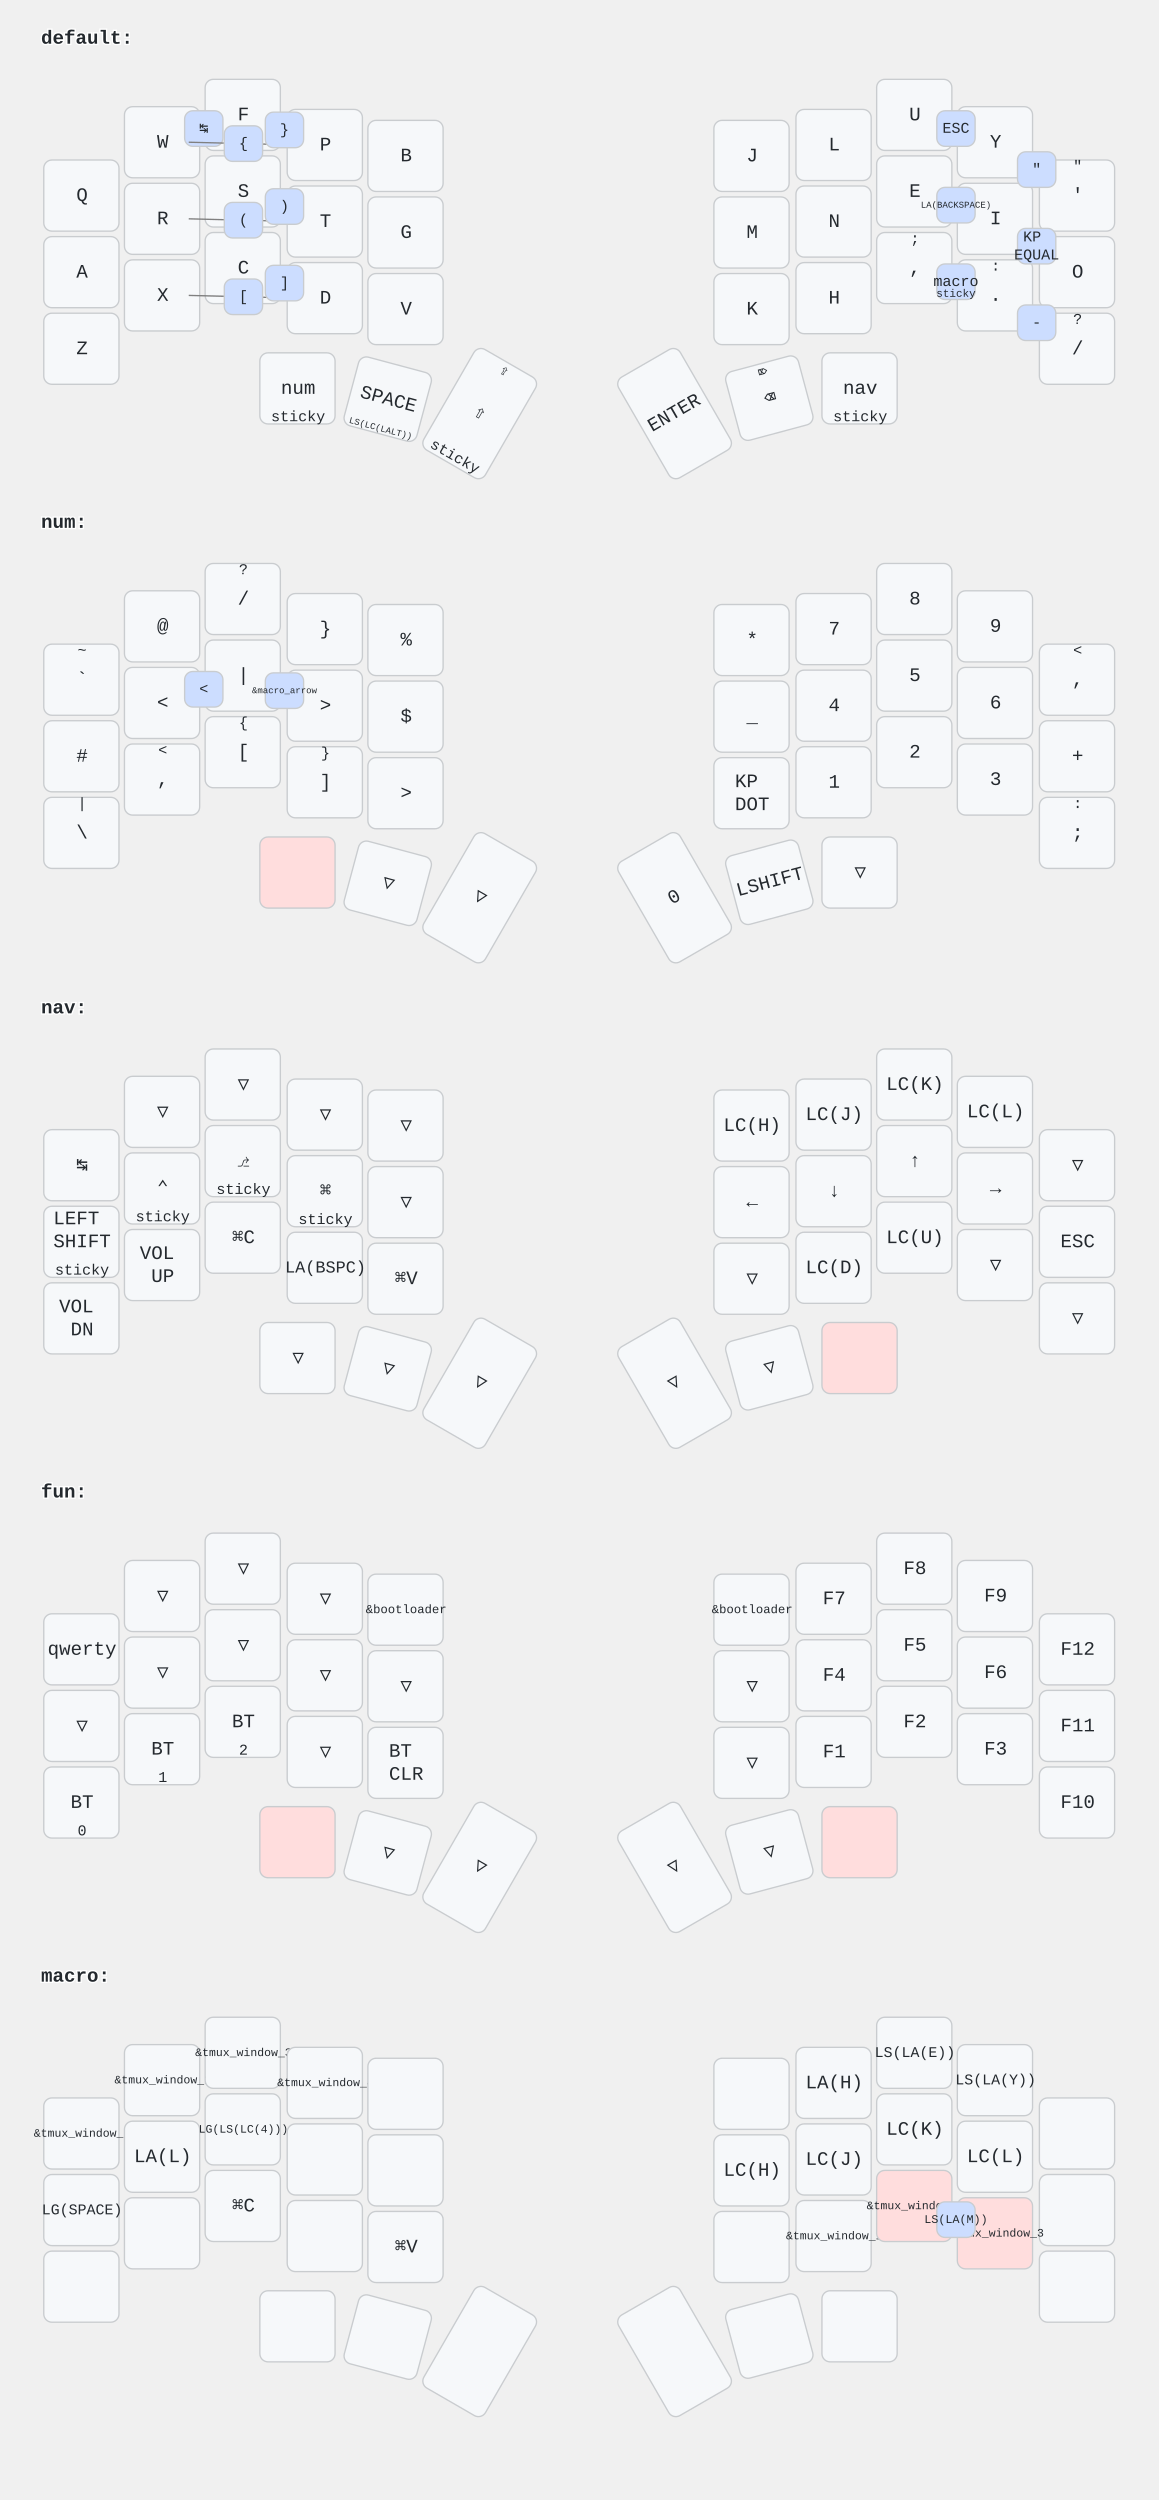
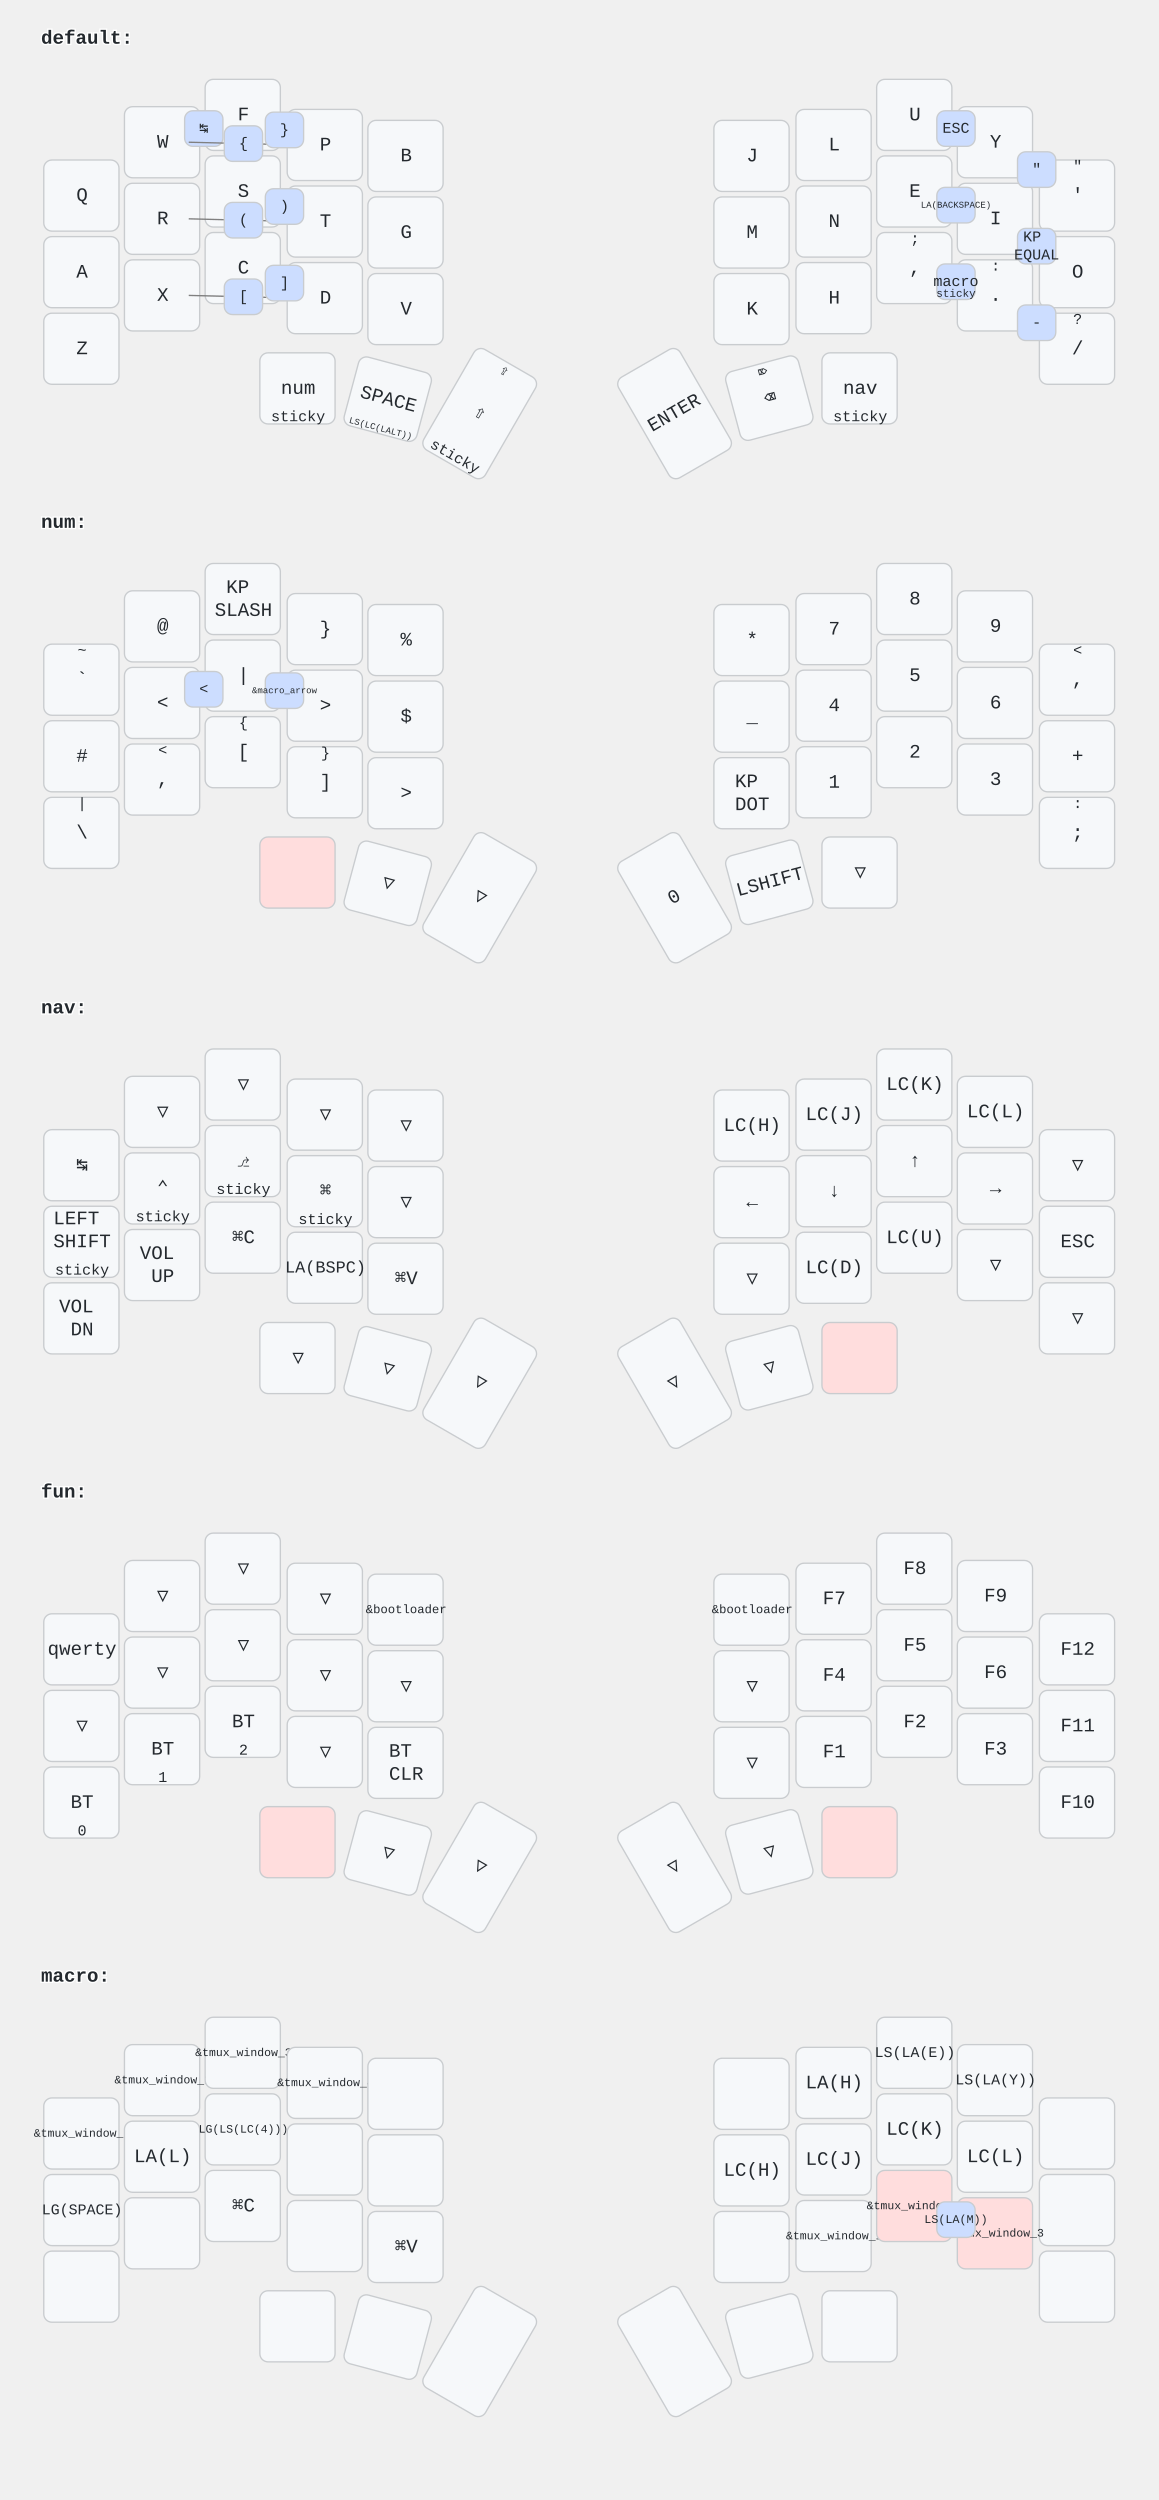
<svg xmlns="http://www.w3.org/2000/svg" width="847" height="1828" viewBox="0 0 847 1828" class="keymap">
  <style>/* font and background color specifications */
svg {
    font-family: SFMono-Regular,Consolas,Liberation Mono,Menlo,monospace;
    font-size: 14px;
    font-kerning: normal;
    text-rendering: optimizeLegibility;
    fill: #24292e;
}

/* default key styling */
rect {
    fill: #f6f8fa;
    stroke: #c9cccf;
    stroke-width: 1;
}

/* color accent for combo boxes */
rect.combo {
    fill: #cdf;
}

/* color accent for held keys */
rect.held, rect.combo.held {
    fill: #fdd;
}

/* color accent for ghost (optional) keys */
rect.ghost, rect.combo.ghost {
    fill: #ddd;
}

text {
    text-anchor: middle;
    dominant-baseline: middle;
}

/* styling for layer labels */
text.label {
    font-weight: bold;
    text-anchor: start;
    stroke: white;
    stroke-width: 2;
    paint-order: stroke;
}

/* styling for combo tap, and key hold/shifted label text */
text.combo, text.hold, text.shifted {
    font-size: 11px;
}

text.hold {
    text-anchor: middle;
    dominant-baseline: auto;
}

text.shifted {
    text-anchor: middle;
    dominant-baseline: hanging;
}

/* styling for hold/shifted label text in combo box */
text.combo.hold, text.combo.shifted {
    font-size: 8px;
}

/* styling for combo dendrons */
path {
    stroke-width: 1;
    stroke: gray;
    fill: none;
}
</style>
  <g transform="translate(30, 0)" class="layer-default">
    <text x="0" y="28" class="label">default:</text>
    <g transform="translate(0, 56)">
      <g transform="translate(30, 87)" class="key keypos-0">
        <rect rx="6" ry="6" x="-28" y="-26" width="55" height="52" class="key" />
        <text x="0" y="0" class="key tap">Q</text>
      </g>
      <g transform="translate(89, 48)" class="key keypos-1">
        <rect rx="6" ry="6" x="-28" y="-26" width="55" height="52" class="key" />
        <text x="0" y="0" class="key tap">W</text>
      </g>
      <g transform="translate(148, 28)" class="key keypos-2">
        <rect rx="6" ry="6" x="-28" y="-26" width="55" height="52" class="key" />
        <text x="0" y="0" class="key tap">F</text>
      </g>
      <g transform="translate(208, 50)" class="key keypos-3">
        <rect rx="6" ry="6" x="-28" y="-26" width="55" height="52" class="key" />
        <text x="0" y="0" class="key tap">P</text>
      </g>
      <g transform="translate(267, 58)" class="key keypos-4">
        <rect rx="6" ry="6" x="-28" y="-26" width="55" height="52" class="key" />
        <text x="0" y="0" class="key tap">B</text>
      </g>
      <g transform="translate(520, 58)" class="key keypos-5">
        <rect rx="6" ry="6" x="-28" y="-26" width="55" height="52" class="key" />
        <text x="0" y="0" class="key tap">J</text>
      </g>
      <g transform="translate(580, 50)" class="key keypos-6">
        <rect rx="6" ry="6" x="-28" y="-26" width="55" height="52" class="key" />
        <text x="0" y="0" class="key tap">L</text>
      </g>
      <g transform="translate(639, 28)" class="key keypos-7">
        <rect rx="6" ry="6" x="-28" y="-26" width="55" height="52" class="key" />
        <text x="0" y="0" class="key tap">U</text>
      </g>
      <g transform="translate(698, 48)" class="key keypos-8">
        <rect rx="6" ry="6" x="-28" y="-26" width="55" height="52" class="key" />
        <text x="0" y="0" class="key tap">Y</text>
      </g>
      <g transform="translate(758, 87)" class="key keypos-9">
        <rect rx="6" ry="6" x="-28" y="-26" width="55" height="52" class="key" />
        <text x="0" y="0" class="key tap">'</text>
        <text x="0" y="-24" class="key shifted">"</text>
      </g>
      <g transform="translate(30, 143)" class="key keypos-10">
        <rect rx="6" ry="6" x="-28" y="-26" width="55" height="52" class="key" />
        <text x="0" y="0" class="key tap">A</text>
      </g>
      <g transform="translate(89, 104)" class="key keypos-11">
        <rect rx="6" ry="6" x="-28" y="-26" width="55" height="52" class="key" />
        <text x="0" y="0" class="key tap">R</text>
      </g>
      <g transform="translate(148, 84)" class="key keypos-12">
        <rect rx="6" ry="6" x="-28" y="-26" width="55" height="52" class="key" />
        <text x="0" y="0" class="key tap">S</text>
      </g>
      <g transform="translate(208, 106)" class="key keypos-13">
        <rect rx="6" ry="6" x="-28" y="-26" width="55" height="52" class="key" />
        <text x="0" y="0" class="key tap">T</text>
      </g>
      <g transform="translate(267, 114)" class="key keypos-14">
        <rect rx="6" ry="6" x="-28" y="-26" width="55" height="52" class="key" />
        <text x="0" y="0" class="key tap">G</text>
      </g>
      <g transform="translate(520, 114)" class="key keypos-15">
        <rect rx="6" ry="6" x="-28" y="-26" width="55" height="52" class="key" />
        <text x="0" y="0" class="key tap">M</text>
      </g>
      <g transform="translate(580, 106)" class="key keypos-16">
        <rect rx="6" ry="6" x="-28" y="-26" width="55" height="52" class="key" />
        <text x="0" y="0" class="key tap">N</text>
      </g>
      <g transform="translate(639, 84)" class="key keypos-17">
        <rect rx="6" ry="6" x="-28" y="-26" width="55" height="52" class="key" />
        <text x="0" y="0" class="key tap">E</text>
      </g>
      <g transform="translate(698, 104)" class="key keypos-18">
        <rect rx="6" ry="6" x="-28" y="-26" width="55" height="52" class="key" />
        <text x="0" y="0" class="key tap">I</text>
      </g>
      <g transform="translate(758, 143)" class="key keypos-19">
        <rect rx="6" ry="6" x="-28" y="-26" width="55" height="52" class="key" />
        <text x="0" y="0" class="key tap">O</text>
      </g>
      <g transform="translate(30, 199)" class="key keypos-20">
        <rect rx="6" ry="6" x="-28" y="-26" width="55" height="52" class="key" />
        <text x="0" y="0" class="key tap">Z</text>
      </g>
      <g transform="translate(89, 160)" class="key keypos-21">
        <rect rx="6" ry="6" x="-28" y="-26" width="55" height="52" class="key" />
        <text x="0" y="0" class="key tap">X</text>
      </g>
      <g transform="translate(148, 140)" class="key keypos-22">
        <rect rx="6" ry="6" x="-28" y="-26" width="55" height="52" class="key" />
        <text x="0" y="0" class="key tap">C</text>
      </g>
      <g transform="translate(208, 162)" class="key keypos-23">
        <rect rx="6" ry="6" x="-28" y="-26" width="55" height="52" class="key" />
        <text x="0" y="0" class="key tap">D</text>
      </g>
      <g transform="translate(267, 170)" class="key keypos-24">
        <rect rx="6" ry="6" x="-28" y="-26" width="55" height="52" class="key" />
        <text x="0" y="0" class="key tap">V</text>
      </g>
      <g transform="translate(520, 170)" class="key keypos-25">
        <rect rx="6" ry="6" x="-28" y="-26" width="55" height="52" class="key" />
        <text x="0" y="0" class="key tap">K</text>
      </g>
      <g transform="translate(580, 162)" class="key keypos-26">
        <rect rx="6" ry="6" x="-28" y="-26" width="55" height="52" class="key" />
        <text x="0" y="0" class="key tap">H</text>
      </g>
      <g transform="translate(639, 140)" class="key keypos-27">
        <rect rx="6" ry="6" x="-28" y="-26" width="55" height="52" class="key" />
        <text x="0" y="0" class="key tap">,</text>
        <text x="0" y="-24" class="key shifted">;</text>
      </g>
      <g transform="translate(698, 160)" class="key keypos-28">
        <rect rx="6" ry="6" x="-28" y="-26" width="55" height="52" class="key" />
        <text x="0" y="0" class="key tap">.</text>
        <text x="0" y="-24" class="key shifted">:</text>
      </g>
      <g transform="translate(758, 199)" class="key keypos-29">
        <rect rx="6" ry="6" x="-28" y="-26" width="55" height="52" class="key" />
        <text x="0" y="0" class="key tap">/</text>
        <text x="0" y="-24" class="key shifted">?</text>
      </g>
      <g transform="translate(188, 228)" class="key keypos-30">
        <rect rx="6" ry="6" x="-28" y="-26" width="55" height="52" class="key" />
        <text x="0" y="0" class="key tap">num</text>
        <text x="0" y="24" class="key hold">sticky</text>
      </g>
      <g transform="translate(254, 236) rotate(15.0)" class="key keypos-31">
        <rect rx="6" ry="6" x="-28" y="-26" width="55" height="52" class="key" />
        <text x="0" y="0" class="key tap">SPACE</text>
        <text x="0" y="24" class="key hold">
          <tspan style="font-size: 60%">LS(LC(LALT))</tspan>
        </text>
      </g>
      <g transform="translate(321, 246) rotate(30.0)" class="key keypos-32">
        <rect rx="6" ry="6" x="-26" y="-42" width="52" height="85" class="key" />
        <text x="0" y="0" class="key tap">⇧</text>
        <text x="0" y="40" class="key hold">sticky</text>
        <text x="0" y="-40" class="key shifted">⇪</text>
      </g>
      <g transform="translate(463, 246) rotate(-30.0)" class="key keypos-33">
        <rect rx="6" ry="6" x="-26" y="-42" width="52" height="85" class="key" />
        <text x="0" y="0" class="key tap">ENTER</text>
      </g>
      <g transform="translate(533, 235) rotate(-15.0)" class="key keypos-34">
        <rect rx="6" ry="6" x="-28" y="-26" width="55" height="52" class="key" />
        <text x="0" y="0" class="key tap">⌫</text>
        <text x="0" y="-24" class="key shifted">⌦</text>
      </g>
      <g transform="translate(599, 228)" class="key keypos-35">
        <rect rx="6" ry="6" x="-28" y="-26" width="55" height="52" class="key" />
        <text x="0" y="0" class="key tap">nav</text>
        <text x="0" y="24" class="key hold">sticky</text>
      </g>
      <g class="combo combopos-0">
        <rect rx="6" ry="6" x="105" y="25" width="28" height="26" class="combo" />
        <text x="119" y="38" class="combo tap">↹</text>
      </g>
      <g class="combo combopos-1">
        <rect rx="6" ry="6" x="655" y="25" width="28" height="26" class="combo" />
        <text x="669" y="38" class="combo tap">ESC</text>
      </g>
      <g class="combo combopos-2">
        <rect rx="6" ry="6" x="655" y="137" width="28" height="26" class="combo" />
        <text x="669" y="150" class="combo tap">macro</text>
        <text x="669" y="161" class="combo hold">sticky</text>
      </g>
      <g class="combo combopos-3">
        <path d="M148,105 l-40,-1" class="combo" />
        <path d="M148,105 l40,1" class="combo" />
        <rect rx="6" ry="6" x="134" y="92" width="28" height="26" class="combo" />
        <text x="148" y="105" class="combo tap">(</text>
      </g>
      <g class="combo combopos-4">
        <path d="M148,49 l-40,-1" class="combo" />
        <path d="M148,49 l40,1" class="combo" />
        <rect rx="6" ry="6" x="134" y="36" width="28" height="26" class="combo" />
        <text x="148" y="49" class="combo tap">{</text>
      </g>
      <g class="combo combopos-5">
        <path d="M148,161 l-40,-1" class="combo" />
        <path d="M148,161 l40,1" class="combo" />
        <rect rx="6" ry="6" x="134" y="148" width="28" height="26" class="combo" />
        <text x="148" y="161" class="combo tap">[</text>
      </g>
      <g class="combo combopos-6">
        <rect rx="6" ry="6" x="714" y="111" width="28" height="26" class="combo" />
        <text x="728" y="124" class="combo tap">
          <tspan x="728" dy="-0.6em">KP</tspan>
          <tspan x="728" dy="1.2em">EQUAL</tspan>
        </text>
      </g>
      <g class="combo combopos-7">
        <rect rx="6" ry="6" x="655" y="81" width="28" height="26" class="combo" />
        <text x="669" y="94" class="combo tap">
          <tspan style="font-size: 60%">LA(BACKSPACE)</tspan>
        </text>
      </g>
      <g class="combo combopos-8">
        <rect rx="6" ry="6" x="714" y="55" width="28" height="26" class="combo" />
        <text x="728" y="68" class="combo tap">"</text>
      </g>
      <g class="combo combopos-9">
        <rect rx="6" ry="6" x="164" y="82" width="28" height="26" class="combo" />
        <text x="178" y="95" class="combo tap">)</text>
      </g>
      <g class="combo combopos-10">
        <rect rx="6" ry="6" x="164" y="26" width="28" height="26" class="combo" />
        <text x="178" y="39" class="combo tap">}</text>
      </g>
      <g class="combo combopos-11">
        <rect rx="6" ry="6" x="164" y="138" width="28" height="26" class="combo" />
        <text x="178" y="151" class="combo tap">]</text>
      </g>
      <g class="combo combopos-12">
        <rect rx="6" ry="6" x="714" y="167" width="28" height="26" class="combo" />
        <text x="728" y="180" class="combo tap">-</text>
      </g>
    </g>
  </g>
  <g transform="translate(30, 354)" class="layer-num">
    <text x="0" y="28" class="label">num:</text>
    <g transform="translate(0, 56)">
      <g transform="translate(30, 87)" class="key keypos-0">
        <rect rx="6" ry="6" x="-28" y="-26" width="55" height="52" class="key" />
        <text x="0" y="0" class="key tap">`</text>
        <text x="0" y="-24" class="key shifted">~</text>
      </g>
      <g transform="translate(89, 48)" class="key keypos-1">
        <rect rx="6" ry="6" x="-28" y="-26" width="55" height="52" class="key" />
        <text x="0" y="0" class="key tap">@</text>
      </g>
      <g transform="translate(148, 28)" class="key keypos-2">
        <rect rx="6" ry="6" x="-28" y="-26" width="55" height="52" class="key" />
-         <text x="0" y="0" class="key tap">/</text>
-         <text x="0" y="-24" class="key shifted">?</text>
+         <text x="0" y="0" class="key tap">
+           <tspan x="0" dy="-0.6em">KP</tspan>
+           <tspan x="0" dy="1.2em">SLASH</tspan>
+         </text>
      </g>
      <g transform="translate(208, 50)" class="key keypos-3">
        <rect rx="6" ry="6" x="-28" y="-26" width="55" height="52" class="key" />
        <text x="0" y="0" class="key tap">}</text>
      </g>
      <g transform="translate(267, 58)" class="key keypos-4">
        <rect rx="6" ry="6" x="-28" y="-26" width="55" height="52" class="key" />
        <text x="0" y="0" class="key tap">%</text>
      </g>
      <g transform="translate(520, 58)" class="key keypos-5">
        <rect rx="6" ry="6" x="-28" y="-26" width="55" height="52" class="key" />
        <text x="0" y="0" class="key tap">*</text>
      </g>
      <g transform="translate(580, 50)" class="key keypos-6">
        <rect rx="6" ry="6" x="-28" y="-26" width="55" height="52" class="key" />
        <text x="0" y="0" class="key tap">7</text>
      </g>
      <g transform="translate(639, 28)" class="key keypos-7">
        <rect rx="6" ry="6" x="-28" y="-26" width="55" height="52" class="key" />
        <text x="0" y="0" class="key tap">8</text>
      </g>
      <g transform="translate(698, 48)" class="key keypos-8">
        <rect rx="6" ry="6" x="-28" y="-26" width="55" height="52" class="key" />
        <text x="0" y="0" class="key tap">9</text>
      </g>
      <g transform="translate(758, 87)" class="key keypos-9">
        <rect rx="6" ry="6" x="-28" y="-26" width="55" height="52" class="key" />
        <text x="0" y="0" class="key tap">,</text>
        <text x="0" y="-24" class="key shifted">&lt;</text>
      </g>
      <g transform="translate(30, 143)" class="key keypos-10">
        <rect rx="6" ry="6" x="-28" y="-26" width="55" height="52" class="key" />
        <text x="0" y="0" class="key tap">#</text>
      </g>
      <g transform="translate(89, 104)" class="key keypos-11">
        <rect rx="6" ry="6" x="-28" y="-26" width="55" height="52" class="key" />
        <text x="0" y="0" class="key tap">&lt;</text>
      </g>
      <g transform="translate(148, 84)" class="key keypos-12">
        <rect rx="6" ry="6" x="-28" y="-26" width="55" height="52" class="key" />
        <text x="0" y="0" class="key tap">|</text>
      </g>
      <g transform="translate(208, 106)" class="key keypos-13">
        <rect rx="6" ry="6" x="-28" y="-26" width="55" height="52" class="key" />
        <text x="0" y="0" class="key tap">&gt;</text>
      </g>
      <g transform="translate(267, 114)" class="key keypos-14">
        <rect rx="6" ry="6" x="-28" y="-26" width="55" height="52" class="key" />
        <text x="0" y="0" class="key tap">$</text>
      </g>
      <g transform="translate(520, 114)" class="key keypos-15">
        <rect rx="6" ry="6" x="-28" y="-26" width="55" height="52" class="key" />
        <text x="0" y="0" class="key tap">_</text>
      </g>
      <g transform="translate(580, 106)" class="key keypos-16">
        <rect rx="6" ry="6" x="-28" y="-26" width="55" height="52" class="key" />
        <text x="0" y="0" class="key tap">4</text>
      </g>
      <g transform="translate(639, 84)" class="key keypos-17">
        <rect rx="6" ry="6" x="-28" y="-26" width="55" height="52" class="key" />
        <text x="0" y="0" class="key tap">5</text>
      </g>
      <g transform="translate(698, 104)" class="key keypos-18">
        <rect rx="6" ry="6" x="-28" y="-26" width="55" height="52" class="key" />
        <text x="0" y="0" class="key tap">6</text>
      </g>
      <g transform="translate(758, 143)" class="key keypos-19">
        <rect rx="6" ry="6" x="-28" y="-26" width="55" height="52" class="key" />
        <text x="0" y="0" class="key tap">+</text>
      </g>
      <g transform="translate(30, 199)" class="key keypos-20">
        <rect rx="6" ry="6" x="-28" y="-26" width="55" height="52" class="key" />
        <text x="0" y="0" class="key tap">\</text>
        <text x="0" y="-24" class="key shifted">|</text>
      </g>
      <g transform="translate(89, 160)" class="key keypos-21">
        <rect rx="6" ry="6" x="-28" y="-26" width="55" height="52" class="key" />
        <text x="0" y="0" class="key tap">,</text>
        <text x="0" y="-24" class="key shifted">&lt;</text>
      </g>
      <g transform="translate(148, 140)" class="key keypos-22">
        <rect rx="6" ry="6" x="-28" y="-26" width="55" height="52" class="key" />
        <text x="0" y="0" class="key tap">[</text>
        <text x="0" y="-24" class="key shifted">{</text>
      </g>
      <g transform="translate(208, 162)" class="key keypos-23">
        <rect rx="6" ry="6" x="-28" y="-26" width="55" height="52" class="key" />
        <text x="0" y="0" class="key tap">]</text>
        <text x="0" y="-24" class="key shifted">}</text>
      </g>
      <g transform="translate(267, 170)" class="key keypos-24">
        <rect rx="6" ry="6" x="-28" y="-26" width="55" height="52" class="key" />
        <text x="0" y="0" class="key tap">&gt;</text>
      </g>
      <g transform="translate(520, 170)" class="key keypos-25">
        <rect rx="6" ry="6" x="-28" y="-26" width="55" height="52" class="key" />
        <text x="0" y="0" class="key tap">
          <tspan x="0" dy="-0.6em">KP</tspan>
          <tspan x="0" dy="1.2em">DOT</tspan>
        </text>
      </g>
      <g transform="translate(580, 162)" class="key keypos-26">
        <rect rx="6" ry="6" x="-28" y="-26" width="55" height="52" class="key" />
        <text x="0" y="0" class="key tap">1</text>
      </g>
      <g transform="translate(639, 140)" class="key keypos-27">
        <rect rx="6" ry="6" x="-28" y="-26" width="55" height="52" class="key" />
        <text x="0" y="0" class="key tap">2</text>
      </g>
      <g transform="translate(698, 160)" class="key keypos-28">
        <rect rx="6" ry="6" x="-28" y="-26" width="55" height="52" class="key" />
        <text x="0" y="0" class="key tap">3</text>
      </g>
      <g transform="translate(758, 199)" class="key keypos-29">
        <rect rx="6" ry="6" x="-28" y="-26" width="55" height="52" class="key" />
        <text x="0" y="0" class="key tap">;</text>
        <text x="0" y="-24" class="key shifted">:</text>
      </g>
      <g transform="translate(188, 228)" class="key held keypos-30">
        <rect rx="6" ry="6" x="-28" y="-26" width="55" height="52" class="key held" />
      </g>
      <g transform="translate(254, 236) rotate(15.0)" class="key trans keypos-31">
        <rect rx="6" ry="6" x="-28" y="-26" width="55" height="52" class="key trans" />
        <text x="0" y="0" class="key trans tap">▽</text>
      </g>
      <g transform="translate(321, 246) rotate(30.0)" class="key trans keypos-32">
        <rect rx="6" ry="6" x="-26" y="-42" width="52" height="85" class="key trans" />
        <text x="0" y="0" class="key trans tap">▽</text>
      </g>
      <g transform="translate(463, 246) rotate(-30.0)" class="key keypos-33">
        <rect rx="6" ry="6" x="-26" y="-42" width="52" height="85" class="key" />
        <text x="0" y="0" class="key tap">0</text>
      </g>
      <g transform="translate(533, 235) rotate(-15.0)" class="key keypos-34">
        <rect rx="6" ry="6" x="-28" y="-26" width="55" height="52" class="key" />
        <text x="0" y="0" class="key tap">LSHIFT</text>
      </g>
      <g transform="translate(599, 228)" class="key trans keypos-35">
        <rect rx="6" ry="6" x="-28" y="-26" width="55" height="52" class="key trans" />
        <text x="0" y="0" class="key trans tap">▽</text>
      </g>
      <g class="combo combopos-0">
        <rect rx="6" ry="6" x="105" y="81" width="28" height="26" class="combo" />
        <text x="119" y="94" class="combo tap">&lt;</text>
      </g>
      <g class="combo combopos-1">
        <rect rx="6" ry="6" x="164" y="82" width="28" height="26" class="combo" />
        <text x="178" y="95" class="combo tap">
          <tspan style="font-size: 60%">&amp;macro_arrow</tspan>
        </text>
      </g>
    </g>
  </g>
  <g transform="translate(30, 709)" class="layer-nav">
    <text x="0" y="28" class="label">nav:</text>
    <g transform="translate(0, 56)">
      <g transform="translate(30, 87)" class="key keypos-0">
        <rect rx="6" ry="6" x="-28" y="-26" width="55" height="52" class="key" />
        <text x="0" y="0" class="key tap">↹</text>
      </g>
      <g transform="translate(89, 48)" class="key trans keypos-1">
        <rect rx="6" ry="6" x="-28" y="-26" width="55" height="52" class="key trans" />
        <text x="0" y="0" class="key trans tap">▽</text>
      </g>
      <g transform="translate(148, 28)" class="key trans keypos-2">
        <rect rx="6" ry="6" x="-28" y="-26" width="55" height="52" class="key trans" />
        <text x="0" y="0" class="key trans tap">▽</text>
      </g>
      <g transform="translate(208, 50)" class="key trans keypos-3">
        <rect rx="6" ry="6" x="-28" y="-26" width="55" height="52" class="key trans" />
        <text x="0" y="0" class="key trans tap">▽</text>
      </g>
      <g transform="translate(267, 58)" class="key trans keypos-4">
        <rect rx="6" ry="6" x="-28" y="-26" width="55" height="52" class="key trans" />
        <text x="0" y="0" class="key trans tap">▽</text>
      </g>
      <g transform="translate(520, 58)" class="key keypos-5">
        <rect rx="6" ry="6" x="-28" y="-26" width="55" height="52" class="key" />
        <text x="0" y="0" class="key tap">LC(H)</text>
      </g>
      <g transform="translate(580, 50)" class="key keypos-6">
        <rect rx="6" ry="6" x="-28" y="-26" width="55" height="52" class="key" />
        <text x="0" y="0" class="key tap">LC(J)</text>
      </g>
      <g transform="translate(639, 28)" class="key keypos-7">
        <rect rx="6" ry="6" x="-28" y="-26" width="55" height="52" class="key" />
        <text x="0" y="0" class="key tap">LC(K)</text>
      </g>
      <g transform="translate(698, 48)" class="key keypos-8">
        <rect rx="6" ry="6" x="-28" y="-26" width="55" height="52" class="key" />
        <text x="0" y="0" class="key tap">LC(L)</text>
      </g>
      <g transform="translate(758, 87)" class="key trans keypos-9">
        <rect rx="6" ry="6" x="-28" y="-26" width="55" height="52" class="key trans" />
        <text x="0" y="0" class="key trans tap">▽</text>
      </g>
      <g transform="translate(30, 143)" class="key keypos-10">
        <rect rx="6" ry="6" x="-28" y="-26" width="55" height="52" class="key" />
        <text x="0" y="0" class="key tap">
          <tspan x="0" dy="-1.2em">LEFT</tspan>
          <tspan x="0" dy="1.2em">SHIFT</tspan>
        </text>
        <text x="0" y="24" class="key hold">sticky</text>
      </g>
      <g transform="translate(89, 104)" class="key keypos-11">
        <rect rx="6" ry="6" x="-28" y="-26" width="55" height="52" class="key" />
        <text x="0" y="0" class="key tap">⌃</text>
        <text x="0" y="24" class="key hold">sticky</text>
      </g>
      <g transform="translate(148, 84)" class="key keypos-12">
        <rect rx="6" ry="6" x="-28" y="-26" width="55" height="52" class="key" />
        <text x="0" y="0" class="key tap">⎇</text>
        <text x="0" y="24" class="key hold">sticky</text>
      </g>
      <g transform="translate(208, 106)" class="key keypos-13">
        <rect rx="6" ry="6" x="-28" y="-26" width="55" height="52" class="key" />
        <text x="0" y="0" class="key tap">⌘</text>
        <text x="0" y="24" class="key hold">sticky</text>
      </g>
      <g transform="translate(267, 114)" class="key trans keypos-14">
        <rect rx="6" ry="6" x="-28" y="-26" width="55" height="52" class="key trans" />
        <text x="0" y="0" class="key trans tap">▽</text>
      </g>
      <g transform="translate(520, 114)" class="key keypos-15">
        <rect rx="6" ry="6" x="-28" y="-26" width="55" height="52" class="key" />
        <text x="0" y="0" class="key tap">←</text>
      </g>
      <g transform="translate(580, 106)" class="key keypos-16">
        <rect rx="6" ry="6" x="-28" y="-26" width="55" height="52" class="key" />
        <text x="0" y="0" class="key tap">↓</text>
      </g>
      <g transform="translate(639, 84)" class="key keypos-17">
        <rect rx="6" ry="6" x="-28" y="-26" width="55" height="52" class="key" />
        <text x="0" y="0" class="key tap">↑</text>
      </g>
      <g transform="translate(698, 104)" class="key keypos-18">
        <rect rx="6" ry="6" x="-28" y="-26" width="55" height="52" class="key" />
        <text x="0" y="0" class="key tap">→</text>
      </g>
      <g transform="translate(758, 143)" class="key keypos-19">
        <rect rx="6" ry="6" x="-28" y="-26" width="55" height="52" class="key" />
        <text x="0" y="0" class="key tap">ESC</text>
      </g>
      <g transform="translate(30, 199)" class="key keypos-20">
        <rect rx="6" ry="6" x="-28" y="-26" width="55" height="52" class="key" />
        <text x="0" y="0" class="key tap">
          <tspan x="0" dy="-0.6em">VOL</tspan>
          <tspan x="0" dy="1.2em">DN</tspan>
        </text>
      </g>
      <g transform="translate(89, 160)" class="key keypos-21">
        <rect rx="6" ry="6" x="-28" y="-26" width="55" height="52" class="key" />
        <text x="0" y="0" class="key tap">
          <tspan x="0" dy="-0.6em">VOL</tspan>
          <tspan x="0" dy="1.2em">UP</tspan>
        </text>
      </g>
      <g transform="translate(148, 140)" class="key keypos-22">
        <rect rx="6" ry="6" x="-28" y="-26" width="55" height="52" class="key" />
        <text x="0" y="0" class="key tap">⌘C</text>
      </g>
      <g transform="translate(208, 162)" class="key keypos-23">
        <rect rx="6" ry="6" x="-28" y="-26" width="55" height="52" class="key" />
        <text x="0" y="0" class="key tap">
          <tspan style="font-size: 88%">LA(BSPC)</tspan>
        </text>
      </g>
      <g transform="translate(267, 170)" class="key keypos-24">
        <rect rx="6" ry="6" x="-28" y="-26" width="55" height="52" class="key" />
        <text x="0" y="0" class="key tap">⌘V</text>
      </g>
      <g transform="translate(520, 170)" class="key trans keypos-25">
        <rect rx="6" ry="6" x="-28" y="-26" width="55" height="52" class="key trans" />
        <text x="0" y="0" class="key trans tap">▽</text>
      </g>
      <g transform="translate(580, 162)" class="key keypos-26">
        <rect rx="6" ry="6" x="-28" y="-26" width="55" height="52" class="key" />
        <text x="0" y="0" class="key tap">LC(D)</text>
      </g>
      <g transform="translate(639, 140)" class="key keypos-27">
        <rect rx="6" ry="6" x="-28" y="-26" width="55" height="52" class="key" />
        <text x="0" y="0" class="key tap">LC(U)</text>
      </g>
      <g transform="translate(698, 160)" class="key trans keypos-28">
        <rect rx="6" ry="6" x="-28" y="-26" width="55" height="52" class="key trans" />
        <text x="0" y="0" class="key trans tap">▽</text>
      </g>
      <g transform="translate(758, 199)" class="key trans keypos-29">
        <rect rx="6" ry="6" x="-28" y="-26" width="55" height="52" class="key trans" />
        <text x="0" y="0" class="key trans tap">▽</text>
      </g>
      <g transform="translate(188, 228)" class="key trans keypos-30">
        <rect rx="6" ry="6" x="-28" y="-26" width="55" height="52" class="key trans" />
        <text x="0" y="0" class="key trans tap">▽</text>
      </g>
      <g transform="translate(254, 236) rotate(15.0)" class="key trans keypos-31">
        <rect rx="6" ry="6" x="-28" y="-26" width="55" height="52" class="key trans" />
        <text x="0" y="0" class="key trans tap">▽</text>
      </g>
      <g transform="translate(321, 246) rotate(30.0)" class="key trans keypos-32">
        <rect rx="6" ry="6" x="-26" y="-42" width="52" height="85" class="key trans" />
        <text x="0" y="0" class="key trans tap">▽</text>
      </g>
      <g transform="translate(463, 246) rotate(-30.0)" class="key trans keypos-33">
        <rect rx="6" ry="6" x="-26" y="-42" width="52" height="85" class="key trans" />
        <text x="0" y="0" class="key trans tap">▽</text>
      </g>
      <g transform="translate(533, 235) rotate(-15.0)" class="key trans keypos-34">
        <rect rx="6" ry="6" x="-28" y="-26" width="55" height="52" class="key trans" />
        <text x="0" y="0" class="key trans tap">▽</text>
      </g>
      <g transform="translate(599, 228)" class="key held keypos-35">
        <rect rx="6" ry="6" x="-28" y="-26" width="55" height="52" class="key held" />
      </g>
    </g>
  </g>
  <g transform="translate(30, 1063)" class="layer-fun">
    <text x="0" y="28" class="label">fun:</text>
    <g transform="translate(0, 56)">
      <g transform="translate(30, 87)" class="key keypos-0">
        <rect rx="6" ry="6" x="-28" y="-26" width="55" height="52" class="key" />
        <text x="0" y="0" class="key tap">qwerty</text>
      </g>
      <g transform="translate(89, 48)" class="key trans keypos-1">
        <rect rx="6" ry="6" x="-28" y="-26" width="55" height="52" class="key trans" />
        <text x="0" y="0" class="key trans tap">▽</text>
      </g>
      <g transform="translate(148, 28)" class="key trans keypos-2">
        <rect rx="6" ry="6" x="-28" y="-26" width="55" height="52" class="key trans" />
        <text x="0" y="0" class="key trans tap">▽</text>
      </g>
      <g transform="translate(208, 50)" class="key trans keypos-3">
        <rect rx="6" ry="6" x="-28" y="-26" width="55" height="52" class="key trans" />
        <text x="0" y="0" class="key trans tap">▽</text>
      </g>
      <g transform="translate(267, 58)" class="key keypos-4">
        <rect rx="6" ry="6" x="-28" y="-26" width="55" height="52" class="key" />
        <text x="0" y="0" class="key tap">
          <tspan style="font-size: 64%">&amp;bootloader</tspan>
        </text>
      </g>
      <g transform="translate(520, 58)" class="key keypos-5">
        <rect rx="6" ry="6" x="-28" y="-26" width="55" height="52" class="key" />
        <text x="0" y="0" class="key tap">
          <tspan style="font-size: 64%">&amp;bootloader</tspan>
        </text>
      </g>
      <g transform="translate(580, 50)" class="key keypos-6">
        <rect rx="6" ry="6" x="-28" y="-26" width="55" height="52" class="key" />
        <text x="0" y="0" class="key tap">F7</text>
      </g>
      <g transform="translate(639, 28)" class="key keypos-7">
        <rect rx="6" ry="6" x="-28" y="-26" width="55" height="52" class="key" />
        <text x="0" y="0" class="key tap">F8</text>
      </g>
      <g transform="translate(698, 48)" class="key keypos-8">
        <rect rx="6" ry="6" x="-28" y="-26" width="55" height="52" class="key" />
        <text x="0" y="0" class="key tap">F9</text>
      </g>
      <g transform="translate(758, 87)" class="key keypos-9">
        <rect rx="6" ry="6" x="-28" y="-26" width="55" height="52" class="key" />
        <text x="0" y="0" class="key tap">F12</text>
      </g>
      <g transform="translate(30, 143)" class="key trans keypos-10">
        <rect rx="6" ry="6" x="-28" y="-26" width="55" height="52" class="key trans" />
        <text x="0" y="0" class="key trans tap">▽</text>
      </g>
      <g transform="translate(89, 104)" class="key trans keypos-11">
        <rect rx="6" ry="6" x="-28" y="-26" width="55" height="52" class="key trans" />
        <text x="0" y="0" class="key trans tap">▽</text>
      </g>
      <g transform="translate(148, 84)" class="key trans keypos-12">
        <rect rx="6" ry="6" x="-28" y="-26" width="55" height="52" class="key trans" />
        <text x="0" y="0" class="key trans tap">▽</text>
      </g>
      <g transform="translate(208, 106)" class="key trans keypos-13">
        <rect rx="6" ry="6" x="-28" y="-26" width="55" height="52" class="key trans" />
        <text x="0" y="0" class="key trans tap">▽</text>
      </g>
      <g transform="translate(267, 114)" class="key trans keypos-14">
        <rect rx="6" ry="6" x="-28" y="-26" width="55" height="52" class="key trans" />
        <text x="0" y="0" class="key trans tap">▽</text>
      </g>
      <g transform="translate(520, 114)" class="key trans keypos-15">
        <rect rx="6" ry="6" x="-28" y="-26" width="55" height="52" class="key trans" />
        <text x="0" y="0" class="key trans tap">▽</text>
      </g>
      <g transform="translate(580, 106)" class="key keypos-16">
        <rect rx="6" ry="6" x="-28" y="-26" width="55" height="52" class="key" />
        <text x="0" y="0" class="key tap">F4</text>
      </g>
      <g transform="translate(639, 84)" class="key keypos-17">
        <rect rx="6" ry="6" x="-28" y="-26" width="55" height="52" class="key" />
        <text x="0" y="0" class="key tap">F5</text>
      </g>
      <g transform="translate(698, 104)" class="key keypos-18">
        <rect rx="6" ry="6" x="-28" y="-26" width="55" height="52" class="key" />
        <text x="0" y="0" class="key tap">F6</text>
      </g>
      <g transform="translate(758, 143)" class="key keypos-19">
        <rect rx="6" ry="6" x="-28" y="-26" width="55" height="52" class="key" />
        <text x="0" y="0" class="key tap">F11</text>
      </g>
      <g transform="translate(30, 199)" class="key keypos-20">
        <rect rx="6" ry="6" x="-28" y="-26" width="55" height="52" class="key" />
        <text x="0" y="0" class="key tap">BT</text>
        <text x="0" y="24" class="key hold">0</text>
      </g>
      <g transform="translate(89, 160)" class="key keypos-21">
        <rect rx="6" ry="6" x="-28" y="-26" width="55" height="52" class="key" />
        <text x="0" y="0" class="key tap">BT</text>
        <text x="0" y="24" class="key hold">1</text>
      </g>
      <g transform="translate(148, 140)" class="key keypos-22">
        <rect rx="6" ry="6" x="-28" y="-26" width="55" height="52" class="key" />
        <text x="0" y="0" class="key tap">BT</text>
        <text x="0" y="24" class="key hold">2</text>
      </g>
      <g transform="translate(208, 162)" class="key trans keypos-23">
        <rect rx="6" ry="6" x="-28" y="-26" width="55" height="52" class="key trans" />
        <text x="0" y="0" class="key trans tap">▽</text>
      </g>
      <g transform="translate(267, 170)" class="key keypos-24">
        <rect rx="6" ry="6" x="-28" y="-26" width="55" height="52" class="key" />
        <text x="0" y="0" class="key tap">
          <tspan x="0" dy="-0.6em">BT</tspan>
          <tspan x="0" dy="1.2em">CLR</tspan>
        </text>
      </g>
      <g transform="translate(520, 170)" class="key trans keypos-25">
        <rect rx="6" ry="6" x="-28" y="-26" width="55" height="52" class="key trans" />
        <text x="0" y="0" class="key trans tap">▽</text>
      </g>
      <g transform="translate(580, 162)" class="key keypos-26">
        <rect rx="6" ry="6" x="-28" y="-26" width="55" height="52" class="key" />
        <text x="0" y="0" class="key tap">F1</text>
      </g>
      <g transform="translate(639, 140)" class="key keypos-27">
        <rect rx="6" ry="6" x="-28" y="-26" width="55" height="52" class="key" />
        <text x="0" y="0" class="key tap">F2</text>
      </g>
      <g transform="translate(698, 160)" class="key keypos-28">
        <rect rx="6" ry="6" x="-28" y="-26" width="55" height="52" class="key" />
        <text x="0" y="0" class="key tap">F3</text>
      </g>
      <g transform="translate(758, 199)" class="key keypos-29">
        <rect rx="6" ry="6" x="-28" y="-26" width="55" height="52" class="key" />
        <text x="0" y="0" class="key tap">F10</text>
      </g>
      <g transform="translate(188, 228)" class="key held keypos-30">
        <rect rx="6" ry="6" x="-28" y="-26" width="55" height="52" class="key held" />
      </g>
      <g transform="translate(254, 236) rotate(15.0)" class="key trans keypos-31">
        <rect rx="6" ry="6" x="-28" y="-26" width="55" height="52" class="key trans" />
        <text x="0" y="0" class="key trans tap">▽</text>
      </g>
      <g transform="translate(321, 246) rotate(30.0)" class="key trans keypos-32">
        <rect rx="6" ry="6" x="-26" y="-42" width="52" height="85" class="key trans" />
        <text x="0" y="0" class="key trans tap">▽</text>
      </g>
      <g transform="translate(463, 246) rotate(-30.0)" class="key trans keypos-33">
        <rect rx="6" ry="6" x="-26" y="-42" width="52" height="85" class="key trans" />
        <text x="0" y="0" class="key trans tap">▽</text>
      </g>
      <g transform="translate(533, 235) rotate(-15.0)" class="key trans keypos-34">
        <rect rx="6" ry="6" x="-28" y="-26" width="55" height="52" class="key trans" />
        <text x="0" y="0" class="key trans tap">▽</text>
      </g>
      <g transform="translate(599, 228)" class="key held keypos-35">
        <rect rx="6" ry="6" x="-28" y="-26" width="55" height="52" class="key held" />
      </g>
    </g>
  </g>
  <g transform="translate(30, 1417)" class="layer-macro">
    <text x="0" y="28" class="label">macro:</text>
    <g transform="translate(0, 56)">
      <g transform="translate(30, 87)" class="key keypos-0">
        <rect rx="6" ry="6" x="-28" y="-26" width="55" height="52" class="key" />
        <text x="0" y="0" class="key tap">
          <tspan style="font-size: 60%">&amp;tmux_window_1</tspan>
        </text>
      </g>
      <g transform="translate(89, 48)" class="key keypos-1">
        <rect rx="6" ry="6" x="-28" y="-26" width="55" height="52" class="key" />
        <text x="0" y="0" class="key tap">
          <tspan style="font-size: 60%">&amp;tmux_window_2</tspan>
        </text>
      </g>
      <g transform="translate(148, 28)" class="key keypos-2">
        <rect rx="6" ry="6" x="-28" y="-26" width="55" height="52" class="key" />
        <text x="0" y="0" class="key tap">
          <tspan style="font-size: 60%">&amp;tmux_window_3</tspan>
        </text>
      </g>
      <g transform="translate(208, 50)" class="key keypos-3">
        <rect rx="6" ry="6" x="-28" y="-26" width="55" height="52" class="key" />
        <text x="0" y="0" class="key tap">
          <tspan style="font-size: 60%">&amp;tmux_window_4</tspan>
        </text>
      </g>
      <g transform="translate(267, 58)" class="key keypos-4">
        <rect rx="6" ry="6" x="-28" y="-26" width="55" height="52" class="key" />
      </g>
      <g transform="translate(520, 58)" class="key keypos-5">
        <rect rx="6" ry="6" x="-28" y="-26" width="55" height="52" class="key" />
      </g>
      <g transform="translate(580, 50)" class="key keypos-6">
        <rect rx="6" ry="6" x="-28" y="-26" width="55" height="52" class="key" />
        <text x="0" y="0" class="key tap">LA(H)</text>
      </g>
      <g transform="translate(639, 28)" class="key keypos-7">
        <rect rx="6" ry="6" x="-28" y="-26" width="55" height="52" class="key" />
        <text x="0" y="0" class="key tap">
          <tspan style="font-size: 78%">LS(LA(E))</tspan>
        </text>
      </g>
      <g transform="translate(698, 48)" class="key keypos-8">
        <rect rx="6" ry="6" x="-28" y="-26" width="55" height="52" class="key" />
        <text x="0" y="0" class="key tap">
          <tspan style="font-size: 78%">LS(LA(Y))</tspan>
        </text>
      </g>
      <g transform="translate(758, 87)" class="key keypos-9">
        <rect rx="6" ry="6" x="-28" y="-26" width="55" height="52" class="key" />
      </g>
      <g transform="translate(30, 143)" class="key keypos-10">
        <rect rx="6" ry="6" x="-28" y="-26" width="55" height="52" class="key" />
        <text x="0" y="0" class="key tap">
          <tspan style="font-size: 78%">LG(SPACE)</tspan>
        </text>
      </g>
      <g transform="translate(89, 104)" class="key keypos-11">
        <rect rx="6" ry="6" x="-28" y="-26" width="55" height="52" class="key" />
        <text x="0" y="0" class="key tap">LA(L)</text>
      </g>
      <g transform="translate(148, 84)" class="key keypos-12">
        <rect rx="6" ry="6" x="-28" y="-26" width="55" height="52" class="key" />
        <text x="0" y="0" class="key tap">
          <tspan style="font-size: 60%">LG(LS(LC(4)))</tspan>
        </text>
      </g>
      <g transform="translate(208, 106)" class="key keypos-13">
        <rect rx="6" ry="6" x="-28" y="-26" width="55" height="52" class="key" />
      </g>
      <g transform="translate(267, 114)" class="key keypos-14">
        <rect rx="6" ry="6" x="-28" y="-26" width="55" height="52" class="key" />
      </g>
      <g transform="translate(520, 114)" class="key keypos-15">
        <rect rx="6" ry="6" x="-28" y="-26" width="55" height="52" class="key" />
        <text x="0" y="0" class="key tap">LC(H)</text>
      </g>
      <g transform="translate(580, 106)" class="key keypos-16">
        <rect rx="6" ry="6" x="-28" y="-26" width="55" height="52" class="key" />
        <text x="0" y="0" class="key tap">LC(J)</text>
      </g>
      <g transform="translate(639, 84)" class="key keypos-17">
        <rect rx="6" ry="6" x="-28" y="-26" width="55" height="52" class="key" />
        <text x="0" y="0" class="key tap">LC(K)</text>
      </g>
      <g transform="translate(698, 104)" class="key keypos-18">
        <rect rx="6" ry="6" x="-28" y="-26" width="55" height="52" class="key" />
        <text x="0" y="0" class="key tap">LC(L)</text>
      </g>
      <g transform="translate(758, 143)" class="key keypos-19">
        <rect rx="6" ry="6" x="-28" y="-26" width="55" height="52" class="key" />
      </g>
      <g transform="translate(30, 199)" class="key keypos-20">
        <rect rx="6" ry="6" x="-28" y="-26" width="55" height="52" class="key" />
      </g>
      <g transform="translate(89, 160)" class="key keypos-21">
        <rect rx="6" ry="6" x="-28" y="-26" width="55" height="52" class="key" />
      </g>
      <g transform="translate(148, 140)" class="key keypos-22">
        <rect rx="6" ry="6" x="-28" y="-26" width="55" height="52" class="key" />
        <text x="0" y="0" class="key tap">⌘C</text>
      </g>
      <g transform="translate(208, 162)" class="key keypos-23">
        <rect rx="6" ry="6" x="-28" y="-26" width="55" height="52" class="key" />
      </g>
      <g transform="translate(267, 170)" class="key keypos-24">
        <rect rx="6" ry="6" x="-28" y="-26" width="55" height="52" class="key" />
        <text x="0" y="0" class="key tap">⌘V</text>
      </g>
      <g transform="translate(520, 170)" class="key keypos-25">
        <rect rx="6" ry="6" x="-28" y="-26" width="55" height="52" class="key" />
      </g>
      <g transform="translate(580, 162)" class="key keypos-26">
        <rect rx="6" ry="6" x="-28" y="-26" width="55" height="52" class="key" />
        <text x="0" y="0" class="key tap">
          <tspan style="font-size: 60%">&amp;tmux_window_1</tspan>
        </text>
      </g>
      <g transform="translate(639, 140)" class="key held keypos-27">
        <rect rx="6" ry="6" x="-28" y="-26" width="55" height="52" class="key held" />
        <text x="0" y="0" class="key held tap">
          <tspan style="font-size: 60%">&amp;tmux_window_2</tspan>
        </text>
      </g>
      <g transform="translate(698, 160)" class="key held keypos-28">
        <rect rx="6" ry="6" x="-28" y="-26" width="55" height="52" class="key held" />
        <text x="0" y="0" class="key held tap">
          <tspan style="font-size: 60%">&amp;tmux_window_3</tspan>
        </text>
      </g>
      <g transform="translate(758, 199)" class="key keypos-29">
        <rect rx="6" ry="6" x="-28" y="-26" width="55" height="52" class="key" />
      </g>
      <g transform="translate(188, 228)" class="key keypos-30">
        <rect rx="6" ry="6" x="-28" y="-26" width="55" height="52" class="key" />
      </g>
      <g transform="translate(254, 236) rotate(15.0)" class="key keypos-31">
        <rect rx="6" ry="6" x="-28" y="-26" width="55" height="52" class="key" />
      </g>
      <g transform="translate(321, 246) rotate(30.0)" class="key keypos-32">
        <rect rx="6" ry="6" x="-26" y="-42" width="52" height="85" class="key" />
      </g>
      <g transform="translate(463, 246) rotate(-30.0)" class="key keypos-33">
        <rect rx="6" ry="6" x="-26" y="-42" width="52" height="85" class="key" />
      </g>
      <g transform="translate(533, 235) rotate(-15.0)" class="key keypos-34">
        <rect rx="6" ry="6" x="-28" y="-26" width="55" height="52" class="key" />
      </g>
      <g transform="translate(599, 228)" class="key keypos-35">
        <rect rx="6" ry="6" x="-28" y="-26" width="55" height="52" class="key" />
      </g>
      <g class="combo combopos-0">
        <rect rx="6" ry="6" x="655" y="137" width="28" height="26" class="combo" />
        <text x="669" y="150" class="combo tap">
          <tspan style="font-size: 78%">LS(LA(M))</tspan>
        </text>
      </g>
    </g>
  </g>
</svg>
